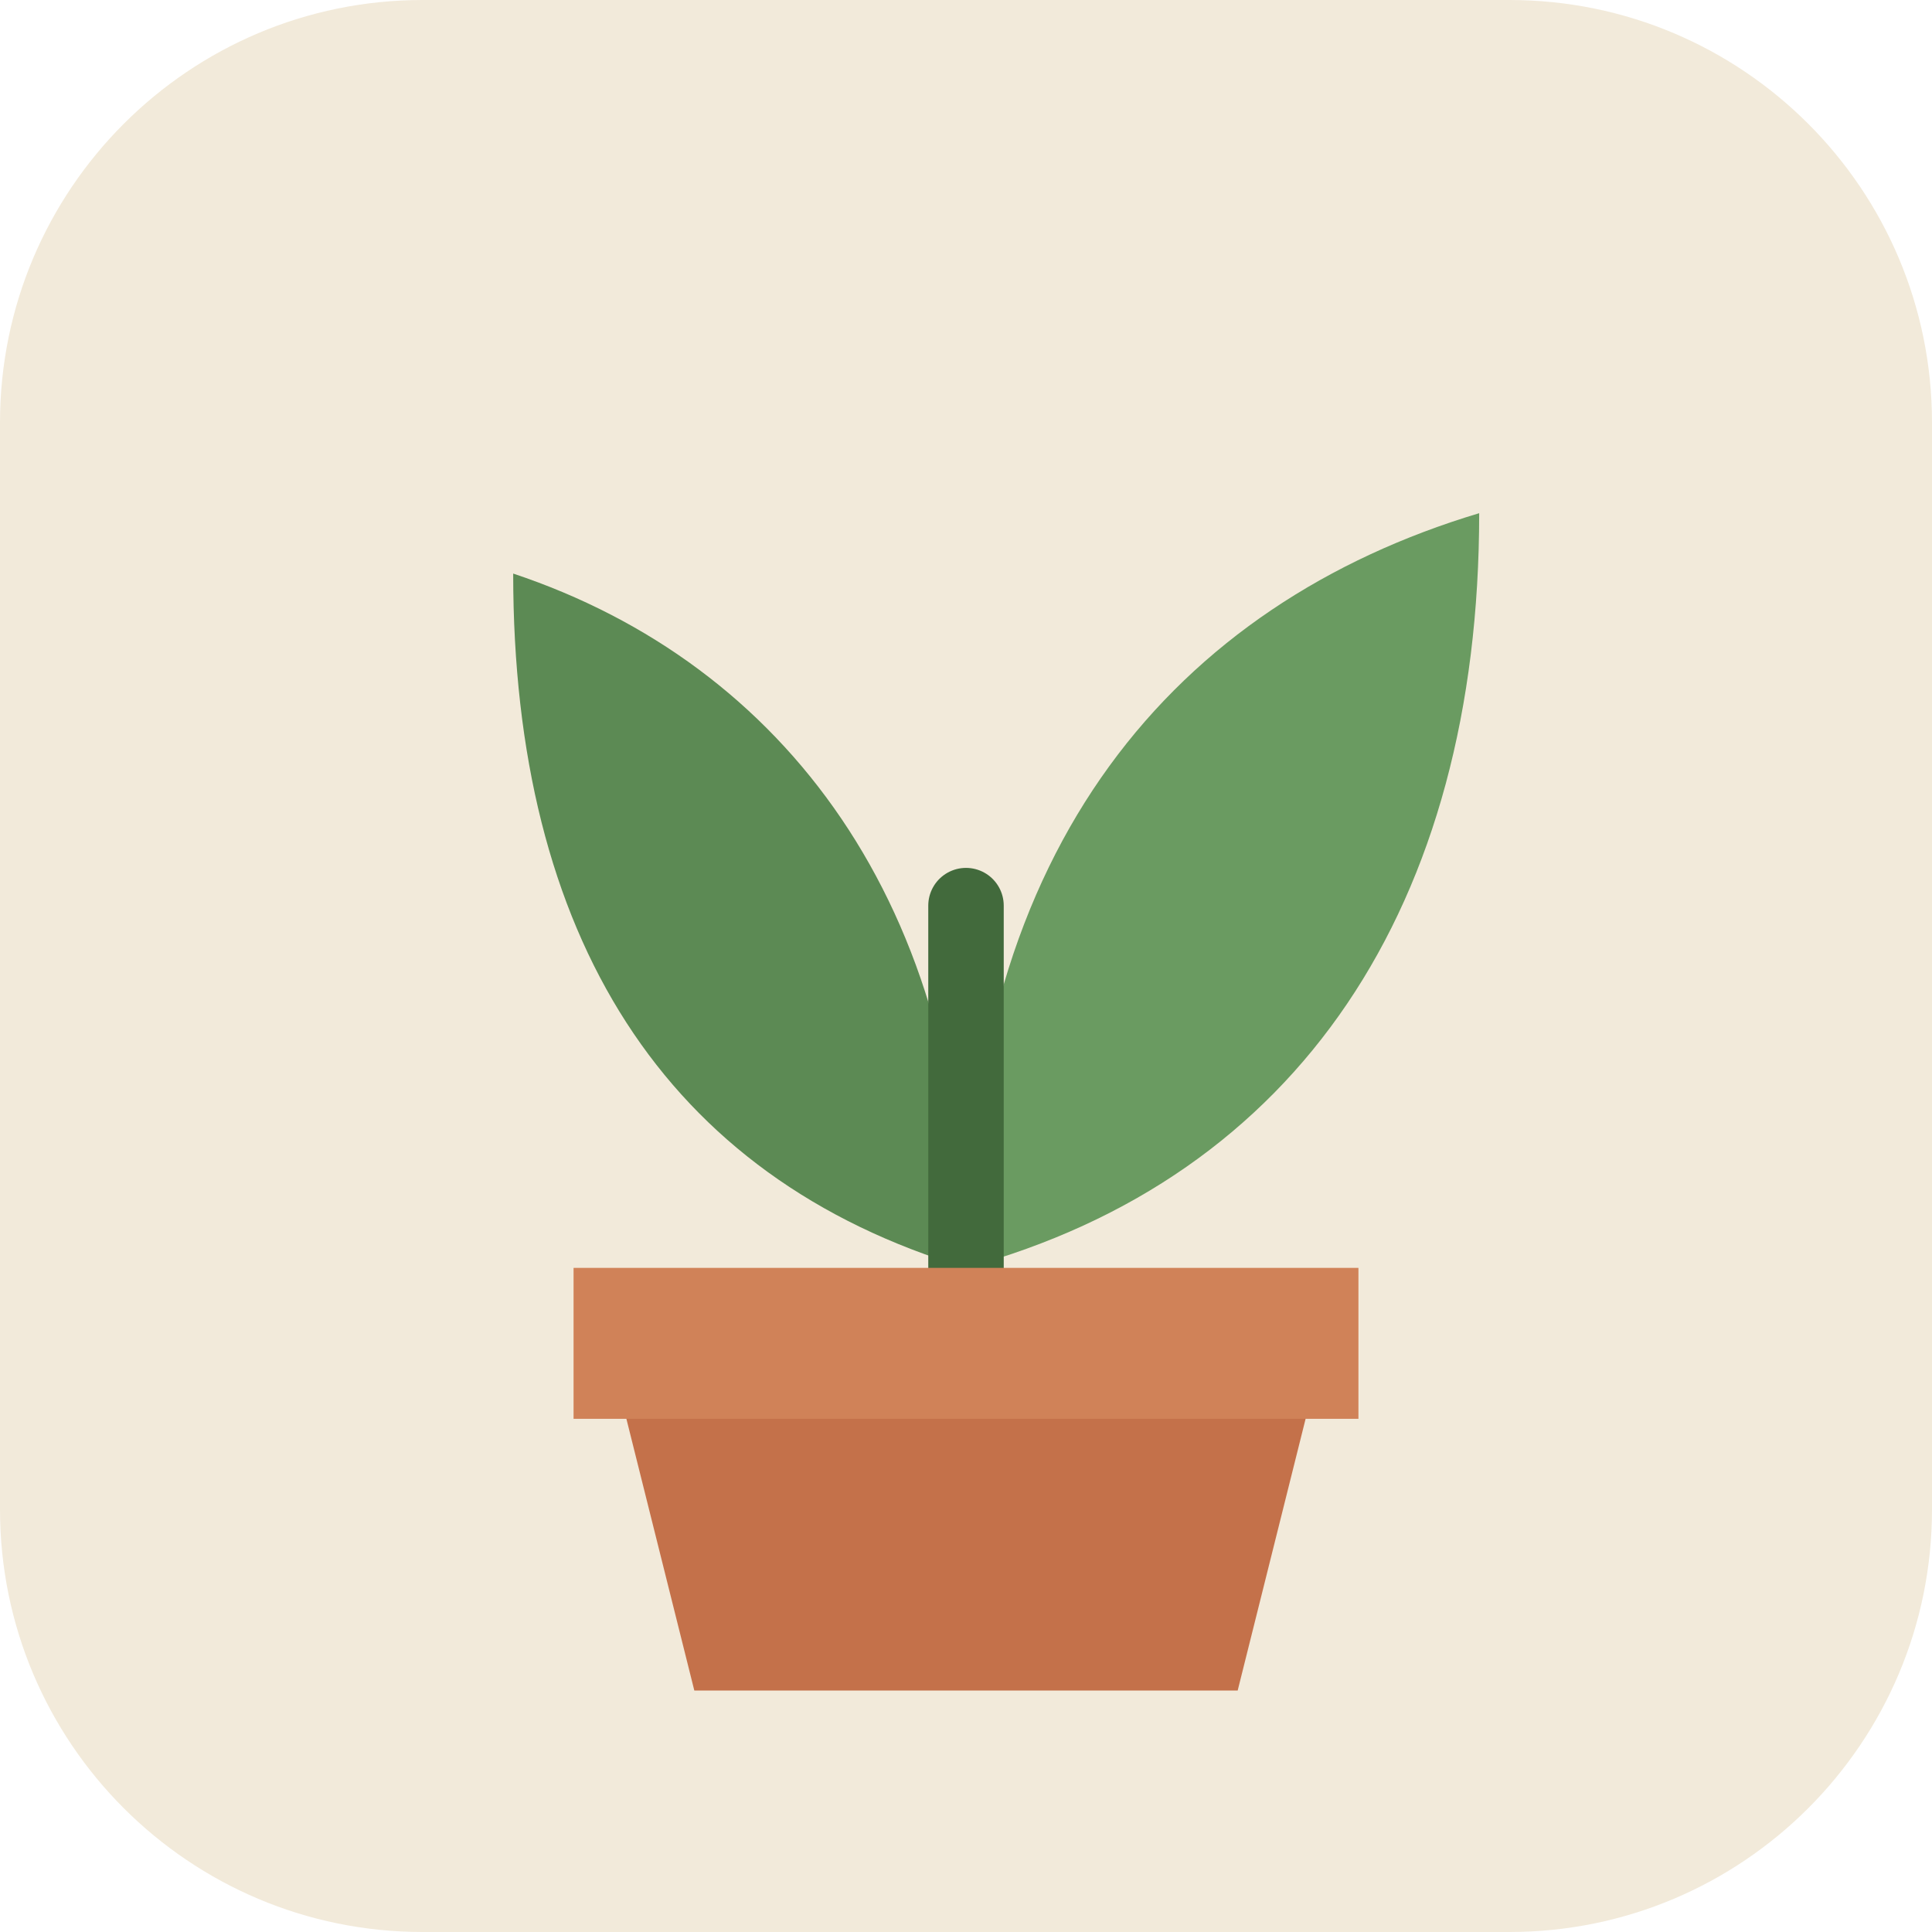
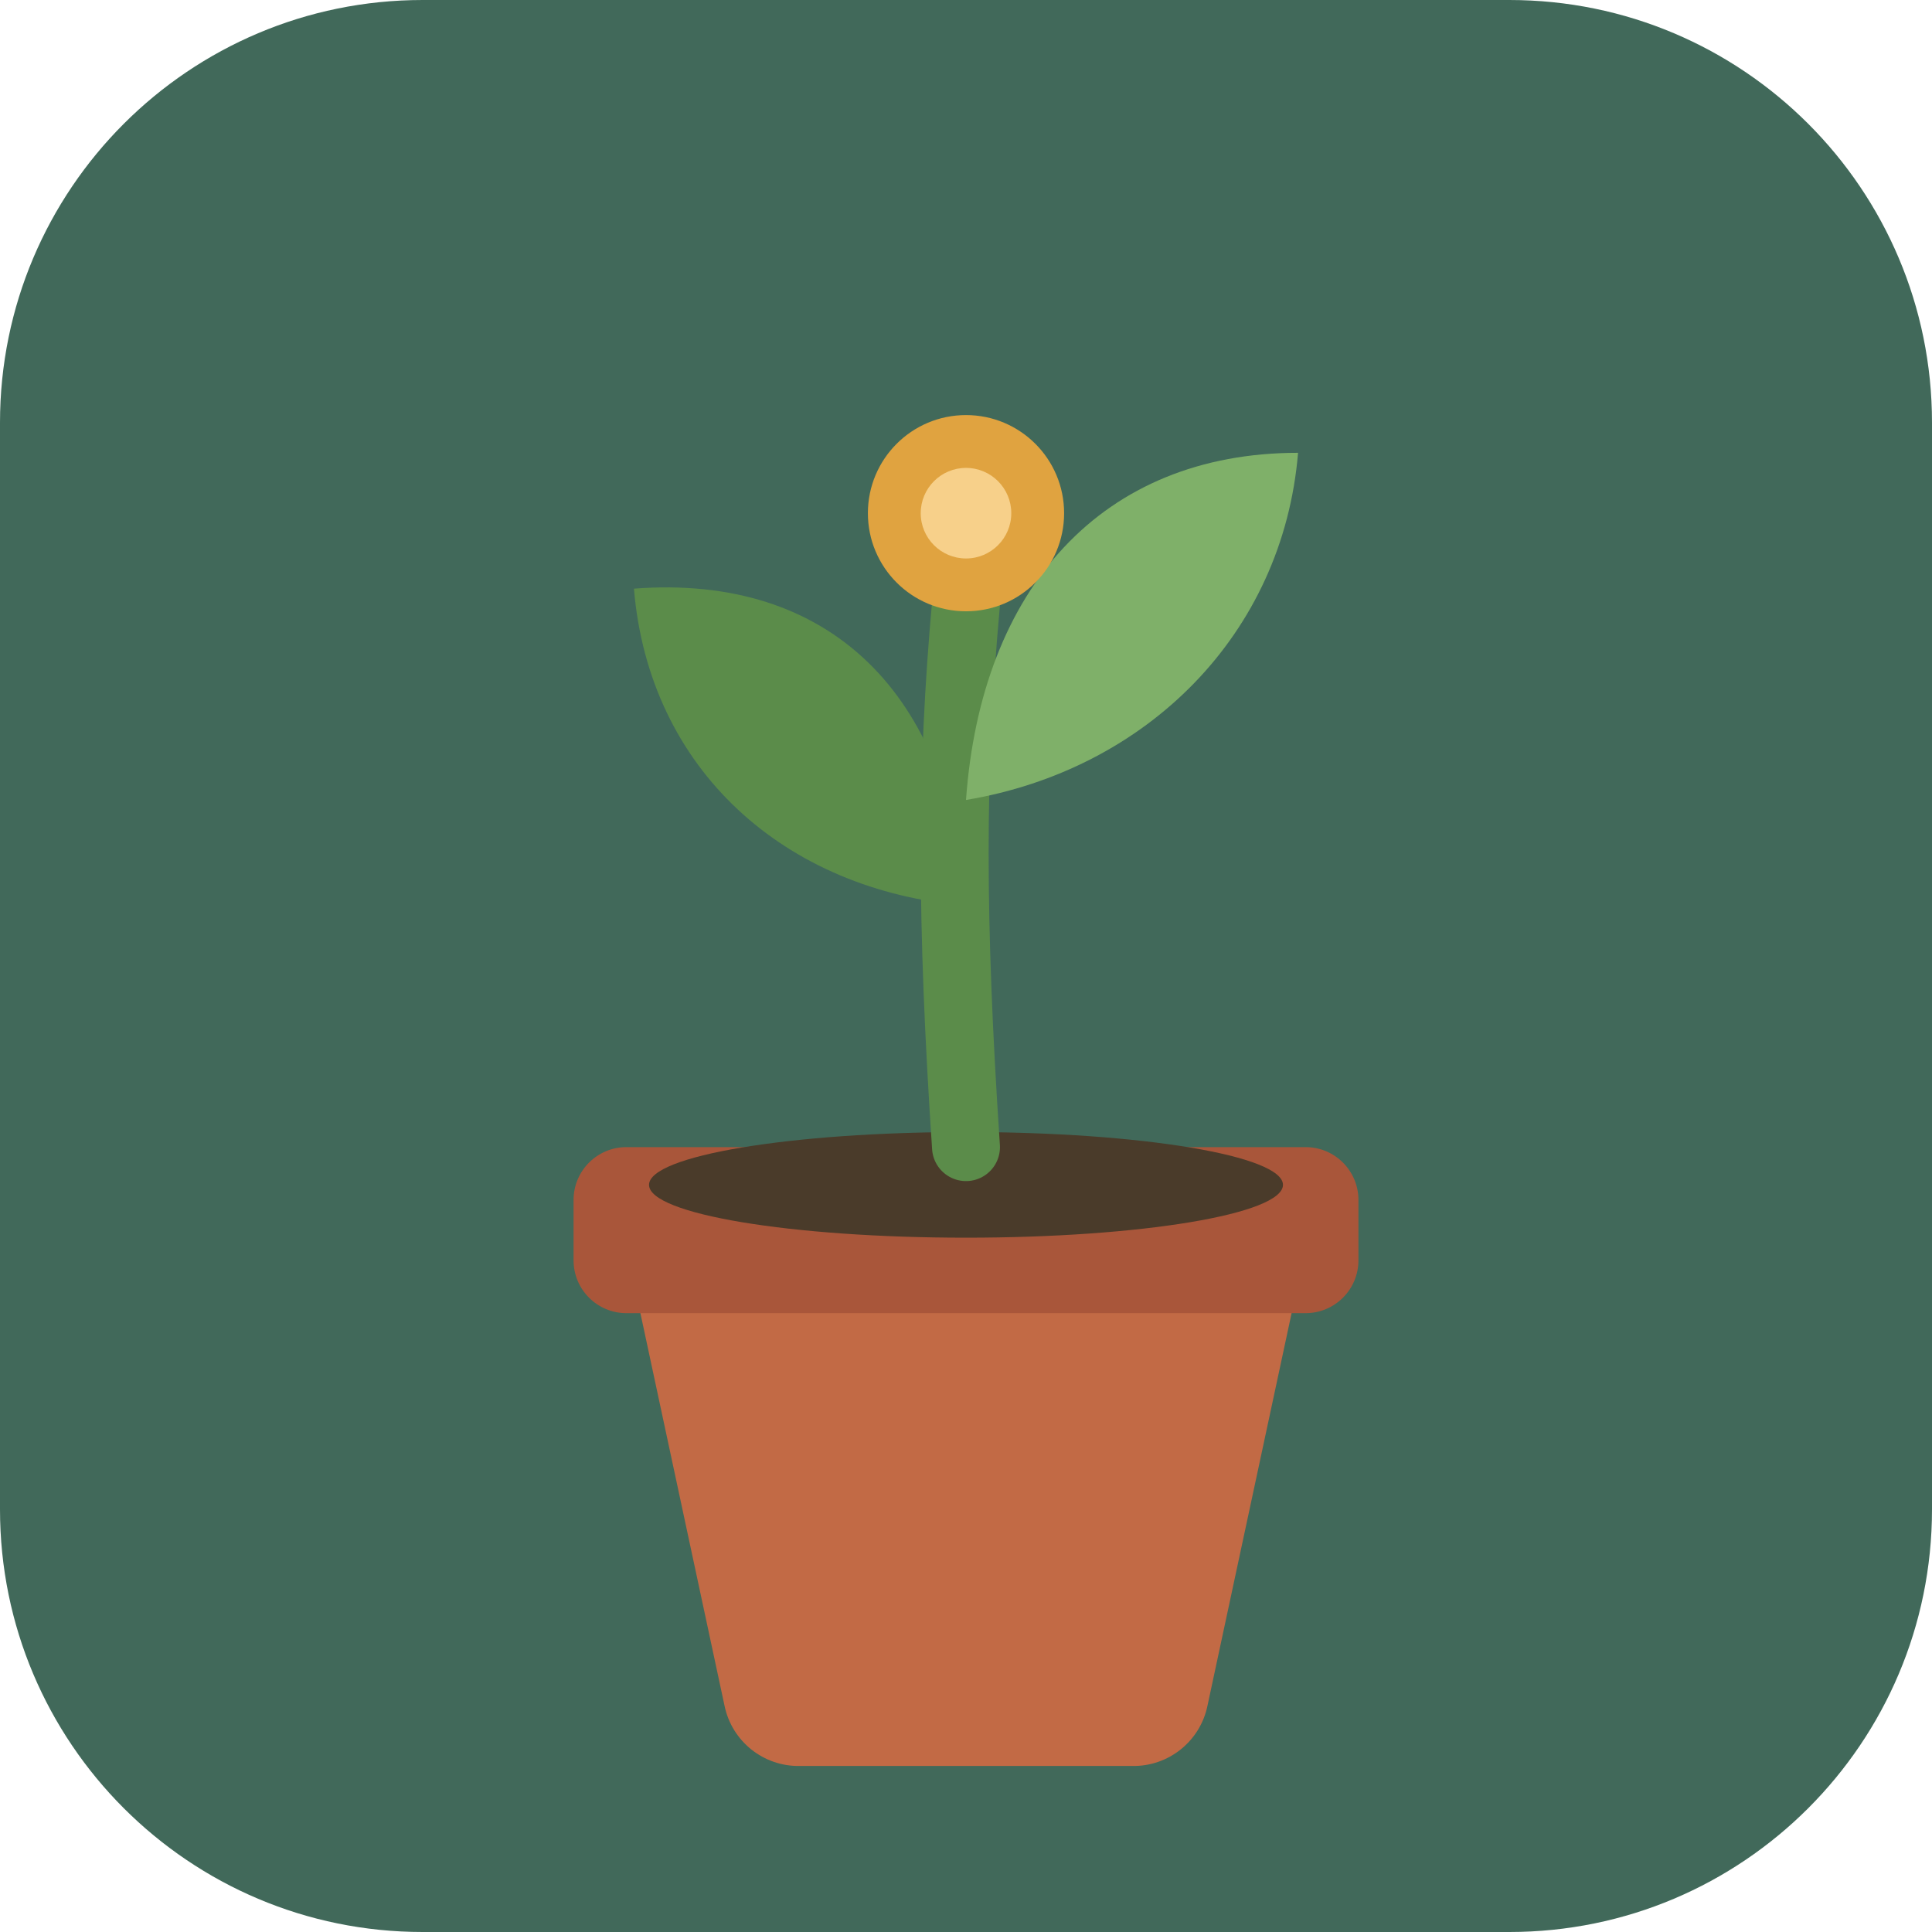
- <svg xmlns="http://www.w3.org/2000/svg" viewBox="0 0 128 128" width="128" height="128">
-   <rect width="128" height="128" rx="28" fill="#F2EADA" />
-   <path d="M64 84 C64 60 52 44 34 38 C34 62 44 78 64 84 Z" fill="#5C8A54" />
-   <path d="M64 84 C64 56 78 40 98 34 C98 60 86 78 64 84 Z" fill="#6A9B61" />
-   <path d="M64 88 L64 60" stroke="#426A3C" stroke-width="5" stroke-linecap="round" fill="none" />
-   <path d="M40 88 L88 88 L82 112 L46 112 Z" fill="#C4714A" />
-   <path d="M38 84 L90 84 L90 94 L38 94 Z" rx="3" fill="#D08258" />
+ <svg xmlns="http://www.w3.org/2000/svg" viewBox="0 0 256 256" width="256" height="256">
+   <rect width="256" height="256" rx="56" fill="#41695A" />
+   <path d="M84 170 h88 l-12 56 a10 10 0 0 1 -10 8 h-44 a10 10 0 0 1 -10 -8 z" fill="#C26A45" />
+   <rect x="76" y="152" width="104" height="22" rx="7" fill="#A9563A" />
+   <ellipse cx="128" cy="157" rx="42" ry="7" fill="#4A3B2A" />
+   <path d="M128 152 C126 122 126 102 128 80" stroke="#5B8C4A" stroke-width="9" fill="none" stroke-linecap="round" />
+   <path d="M128 120 C104 118 86 102 84 78 C110 76 126 92 128 120 Z" fill="#5B8C4A" />
+   <path d="M128 106 C152 102 170 84 172 60 C146 60 130 78 128 106 Z" fill="#7FB069" />
+   <circle cx="128" cy="68" r="13" fill="#E0A340" />
+   <circle cx="128" cy="68" r="6" fill="#F7D08A" />
</svg>
